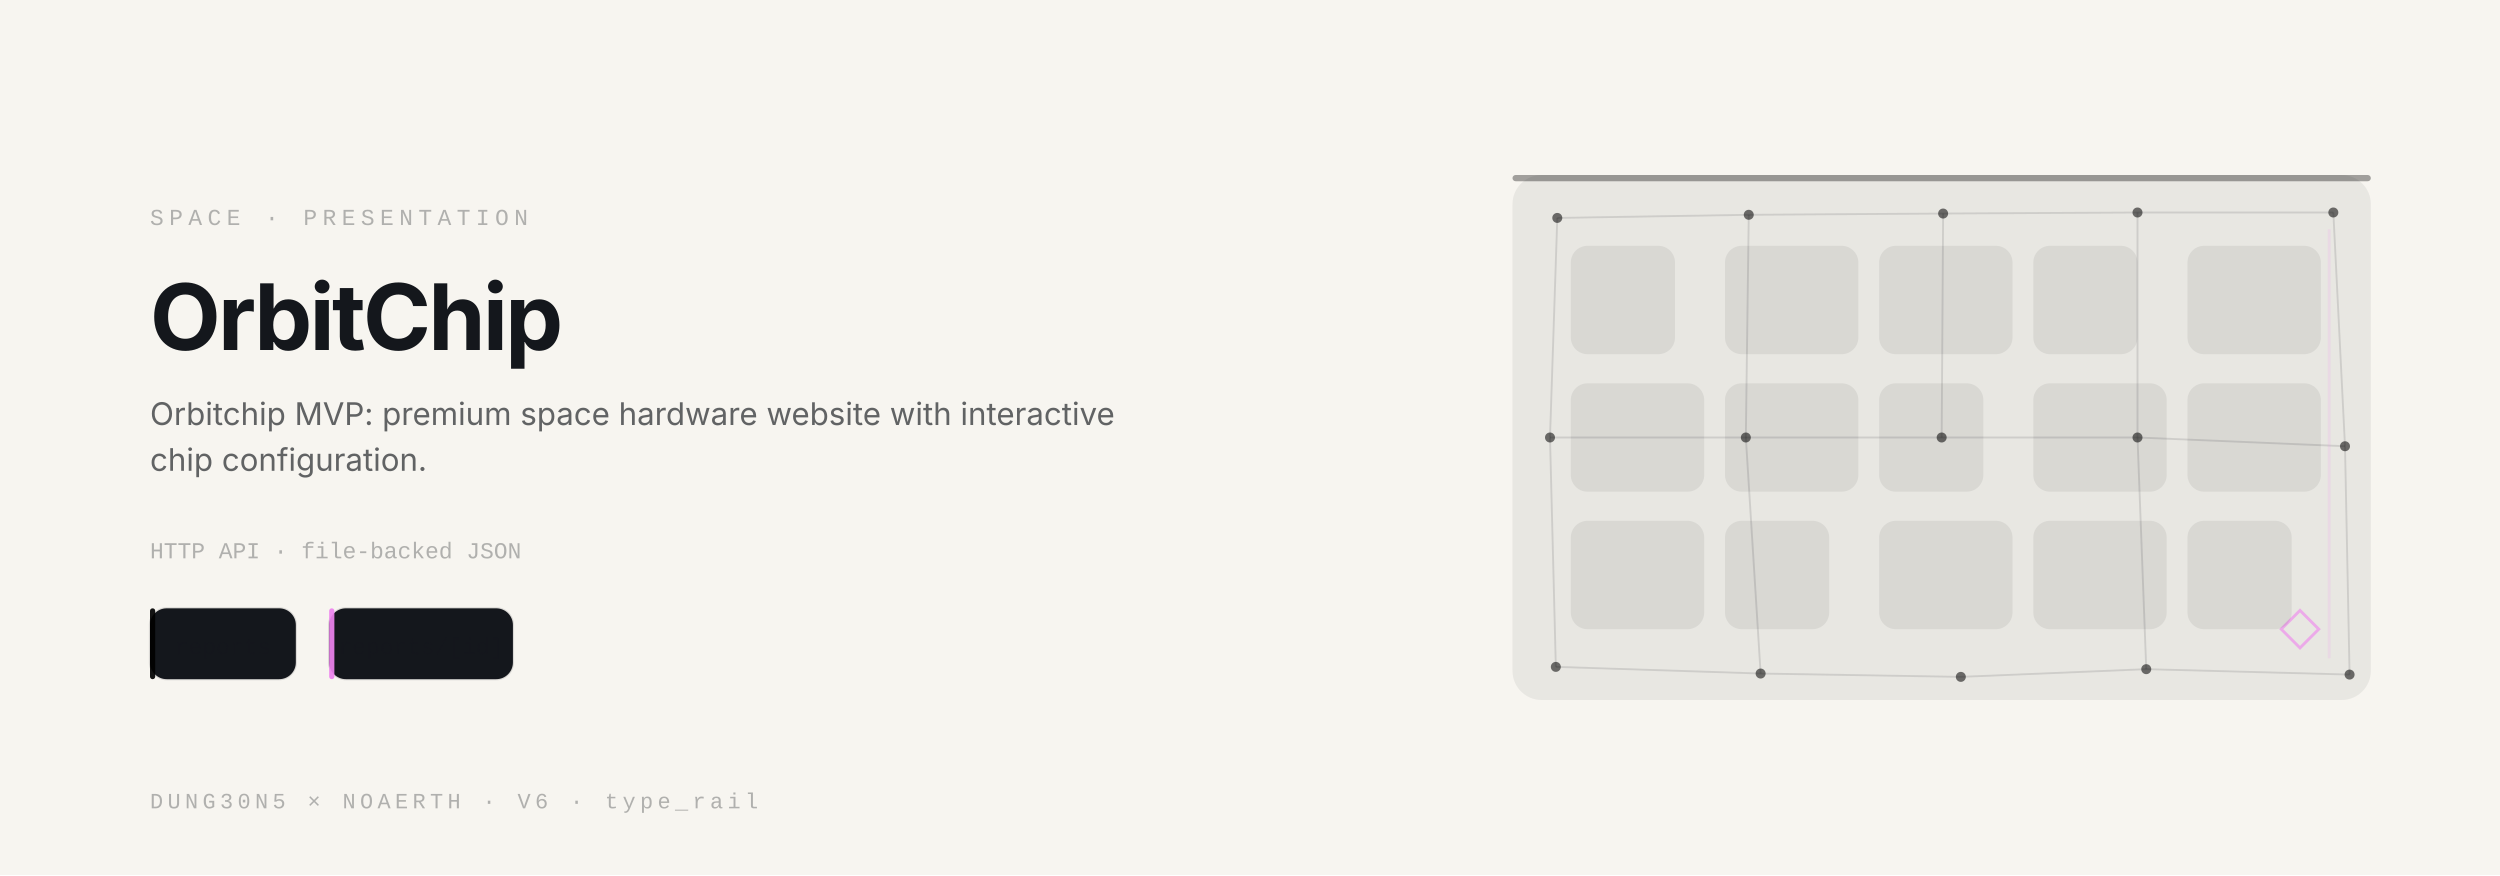
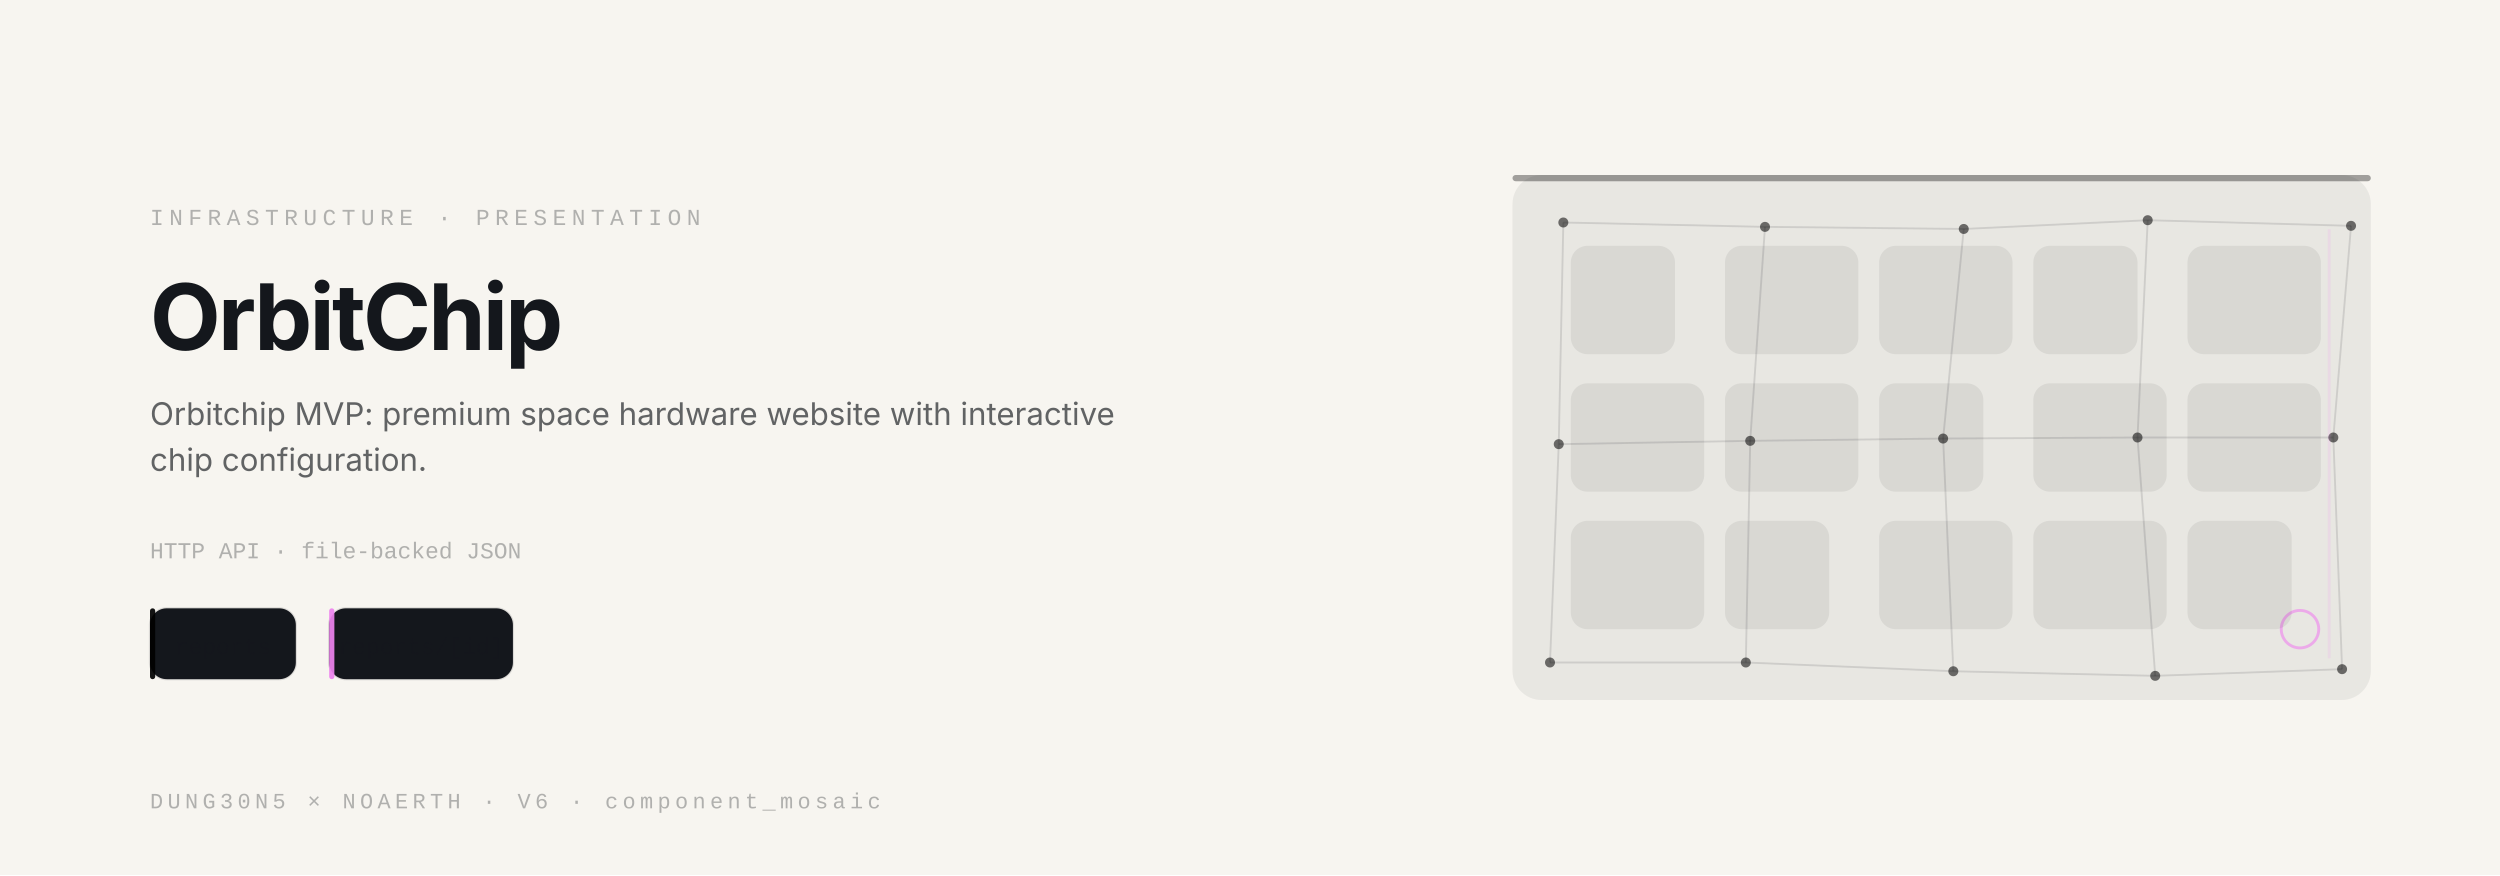
<svg xmlns="http://www.w3.org/2000/svg" viewBox="0 0 1200 420" width="1200" height="420" role="img" aria-label="OrbitChip: a composed grid assembles and a sweep resolves it">
  <rect width="1200" height="420" fill="#f7f5f0" />
-   <text x="72" y="108" font-family="ui-monospace, SFMono-Regular, Menlo, Monaco, Consolas, 'Liberation Mono', monospace" font-size="11" letter-spacing="2.6" fill="#14171c4f">SPACE · PRESENTATION</text>
+   <text x="72" y="108" font-family="ui-monospace, SFMono-Regular, Menlo, Monaco, Consolas, 'Liberation Mono', monospace" font-size="11" letter-spacing="2.6" fill="#14171c4f">INFRASTRUCTURE · PRESENTATION</text>
  <text x="72" y="168" font-family="-apple-system, BlinkMacSystemFont, 'Segoe UI', Inter, Helvetica, Arial, sans-serif" font-size="44" font-weight="660" letter-spacing="-1.2" fill="#14171c">OrbitChip</text>
  <text x="72" y="204" font-family="-apple-system, BlinkMacSystemFont, 'Segoe UI', Inter, Helvetica, Arial, sans-serif" font-size="15" fill="#14171ca8">Orbitchip MVP: premium space hardware website with interactive</text>
  <text x="72" y="226" font-family="-apple-system, BlinkMacSystemFont, 'Segoe UI', Inter, Helvetica, Arial, sans-serif" font-size="15" fill="#14171ca8">chip configuration.</text>
  <text x="72" y="268" font-family="ui-monospace, SFMono-Regular, Menlo, Monaco, Consolas, 'Liberation Mono', monospace" font-size="11" fill="#14171c4f">HTTP API · file-backed JSON</text>
  <rect x="72.0" y="292.0" width="70.0" height="34.0" rx="8" fill="#14171c" stroke="#14171c1f" stroke-width="1.1" />
  <rect x="72.0" y="292.0" width="2.5" height="34.0" rx="1.2" fill="mint" opacity="0.92" />
  <text x="107.0" y="314" font-family="ui-monospace, SFMono-Regular, Menlo, Monaco, Consolas, 'Liberation Mono', monospace" font-size="11" fill="#14171c" fill-opacity="0.82" text-anchor="middle">reports</text>
  <rect x="158.0" y="292.0" width="88.2" height="34.0" rx="8" fill="#14171c" stroke="#14171c1f" stroke-width="1.1" />
  <rect x="158.0" y="292.0" width="2.5" height="34.0" rx="1.2" fill="violet" opacity="0.92" />
  <text x="202.1" y="314" font-family="ui-monospace, SFMono-Regular, Menlo, Monaco, Consolas, 'Liberation Mono', monospace" font-size="11" fill="#14171c" fill-opacity="0.82" text-anchor="middle">reports/[id]</text>
  <rect x="726.0" y="84.0" width="412.0" height="252.0" rx="14" fill="mint" fill-opacity="0.06" />
  <rect x="729.0" y="87.0" width="406.0" height="246.0" rx="12" fill="none" stroke="mint" stroke-width="1" stroke-opacity="0.18" />
-   <line x1="747.5" y1="104.6" x2="839.4" y2="103.1" stroke="#14171c1f" stroke-width="0.9" />
-   <line x1="747.5" y1="104.6" x2="744.0" y2="210.0" stroke="#14171c1f" stroke-width="0.9" />
-   <line x1="839.4" y1="103.1" x2="932.7" y2="102.5" stroke="#14171c1f" stroke-width="0.9" />
-   <line x1="839.4" y1="103.1" x2="838.0" y2="210.0" stroke="#14171c1f" stroke-width="0.9" />
-   <line x1="932.7" y1="102.5" x2="1026.0" y2="102.0" stroke="#14171c1f" stroke-width="0.9" />
-   <line x1="932.7" y1="102.5" x2="932.0" y2="210.0" stroke="#14171c1f" stroke-width="0.9" />
-   <line x1="1026.0" y1="102.0" x2="1120.0" y2="102.0" stroke="#14171c1f" stroke-width="0.9" />
-   <line x1="1026.0" y1="102.0" x2="1026.0" y2="210.0" stroke="#14171c1f" stroke-width="0.9" />
-   <line x1="1120.0" y1="102.0" x2="1125.6" y2="214.2" stroke="#14171c1f" stroke-width="0.9" />
-   <line x1="744.0" y1="210.0" x2="838.0" y2="210.0" stroke="#14171c1f" stroke-width="0.9" />
-   <line x1="744.0" y1="210.0" x2="746.8" y2="320.1" stroke="#14171c1f" stroke-width="0.9" />
-   <line x1="838.0" y1="210.0" x2="932.0" y2="210.0" stroke="#14171c1f" stroke-width="0.9" />
-   <line x1="838.0" y1="210.0" x2="845.1" y2="323.3" stroke="#14171c1f" stroke-width="0.9" />
-   <line x1="932.0" y1="210.0" x2="1026.0" y2="210.0" stroke="#14171c1f" stroke-width="0.9" />
-   <line x1="1026.0" y1="210.0" x2="1125.6" y2="214.2" stroke="#14171c1f" stroke-width="0.9" />
-   <line x1="1026.0" y1="210.0" x2="1030.2" y2="321.2" stroke="#14171c1f" stroke-width="0.9" />
-   <line x1="1125.6" y1="214.2" x2="1127.8" y2="323.8" stroke="#14171c1f" stroke-width="0.9" />
-   <line x1="746.8" y1="320.1" x2="845.1" y2="323.3" stroke="#14171c1f" stroke-width="0.9" />
-   <line x1="845.1" y1="323.3" x2="941.2" y2="324.9" stroke="#14171c1f" stroke-width="0.9" />
-   <line x1="941.2" y1="324.9" x2="1030.2" y2="321.2" stroke="#14171c1f" stroke-width="0.9" />
-   <line x1="1030.2" y1="321.2" x2="1127.8" y2="323.8" stroke="#14171c1f" stroke-width="0.9" />
-   <circle cx="747.5" cy="104.6" r="2.4" fill="mint" opacity="0.55" />
-   <circle cx="839.4" cy="103.1" r="2.4" fill="mint" opacity="0.55" />
-   <circle cx="932.7" cy="102.5" r="2.4" fill="mint" opacity="0.55" />
-   <circle cx="1026.0" cy="102.0" r="2.4" fill="mint" opacity="0.55" />
-   <circle cx="1120.0" cy="102.0" r="2.4" fill="mint" opacity="0.55" />
-   <circle cx="744.0" cy="210.0" r="2.4" fill="mint" opacity="0.55" />
-   <circle cx="838.0" cy="210.0" r="2.4" fill="mint" opacity="0.55" />
-   <circle cx="932.0" cy="210.0" r="2.4" fill="mint" opacity="0.55" />
+   <line x1="750.4" y1="106.8" x2="847.2" y2="108.9" stroke="#14171c1f" stroke-width="0.9" />
+   <line x1="750.4" y1="106.8" x2="748.2" y2="213.2" stroke="#14171c1f" stroke-width="0.9" />
+   <line x1="847.2" y1="108.9" x2="942.6" y2="109.9" stroke="#14171c1f" stroke-width="0.9" />
+   <line x1="847.2" y1="108.9" x2="840.1" y2="211.6" stroke="#14171c1f" stroke-width="0.9" />
+   <line x1="942.6" y1="109.9" x2="1030.9" y2="105.7" stroke="#14171c1f" stroke-width="0.9" />
+   <line x1="942.6" y1="109.9" x2="932.7" y2="210.5" stroke="#14171c1f" stroke-width="0.9" />
+   <line x1="1030.9" y1="105.7" x2="1128.5" y2="108.4" stroke="#14171c1f" stroke-width="0.9" />
+   <line x1="1030.9" y1="105.7" x2="1026.0" y2="210.0" stroke="#14171c1f" stroke-width="0.9" />
+   <line x1="1128.5" y1="108.4" x2="1120.0" y2="210.0" stroke="#14171c1f" stroke-width="0.9" />
+   <line x1="748.2" y1="213.2" x2="840.1" y2="211.6" stroke="#14171c1f" stroke-width="0.9" />
+   <line x1="748.2" y1="213.2" x2="744.0" y2="318.0" stroke="#14171c1f" stroke-width="0.9" />
+   <line x1="840.1" y1="211.6" x2="932.7" y2="210.5" stroke="#14171c1f" stroke-width="0.9" />
+   <line x1="840.1" y1="211.6" x2="838.0" y2="318.0" stroke="#14171c1f" stroke-width="0.9" />
+   <line x1="932.7" y1="210.5" x2="1026.0" y2="210.0" stroke="#14171c1f" stroke-width="0.9" />
+   <line x1="932.7" y1="210.5" x2="937.6" y2="322.2" stroke="#14171c1f" stroke-width="0.9" />
+   <line x1="1026.0" y1="210.0" x2="1120.0" y2="210.0" stroke="#14171c1f" stroke-width="0.9" />
+   <line x1="1026.0" y1="210.0" x2="1034.5" y2="324.4" stroke="#14171c1f" stroke-width="0.9" />
+   <line x1="1120.0" y1="210.0" x2="1124.2" y2="321.2" stroke="#14171c1f" stroke-width="0.9" />
+   <line x1="744.0" y1="318.0" x2="838.0" y2="318.0" stroke="#14171c1f" stroke-width="0.9" />
+   <line x1="838.0" y1="318.0" x2="937.6" y2="322.2" stroke="#14171c1f" stroke-width="0.9" />
+   <line x1="937.6" y1="322.2" x2="1034.5" y2="324.4" stroke="#14171c1f" stroke-width="0.9" />
+   <line x1="1034.5" y1="324.4" x2="1124.2" y2="321.2" stroke="#14171c1f" stroke-width="0.9" />
+   <circle cx="750.4" cy="106.8" r="2.4" fill="mint" opacity="0.55" />
+   <circle cx="847.2" cy="108.9" r="2.4" fill="mint" opacity="0.55" />
+   <circle cx="942.6" cy="109.9" r="2.4" fill="mint" opacity="0.55" />
+   <circle cx="1030.9" cy="105.7" r="2.4" fill="mint" opacity="0.55" />
+   <circle cx="1128.5" cy="108.4" r="2.4" fill="mint" opacity="0.55" />
+   <circle cx="748.2" cy="213.2" r="2.4" fill="mint" opacity="0.55" />
+   <circle cx="840.1" cy="211.6" r="2.4" fill="mint" opacity="0.55" />
+   <circle cx="932.7" cy="210.5" r="2.4" fill="mint" opacity="0.55" />
  <circle cx="1026.0" cy="210.0" r="2.4" fill="mint" opacity="0.55" />
-   <circle cx="1125.6" cy="214.2" r="2.4" fill="mint" opacity="0.55" />
-   <circle cx="746.8" cy="320.1" r="2.4" fill="mint" opacity="0.55" />
-   <circle cx="845.1" cy="323.3" r="2.4" fill="mint" opacity="0.55" />
-   <circle cx="941.2" cy="324.9" r="2.4" fill="mint" opacity="0.55" />
-   <circle cx="1030.2" cy="321.2" r="2.4" fill="mint" opacity="0.55" />
-   <circle cx="1127.8" cy="323.8" r="2.4" fill="mint" opacity="0.55" />
+   <circle cx="1120.0" cy="210.0" r="2.4" fill="mint" opacity="0.55" />
+   <circle cx="744.0" cy="318.0" r="2.4" fill="mint" opacity="0.55" />
+   <circle cx="838.0" cy="318.0" r="2.4" fill="mint" opacity="0.55" />
+   <circle cx="937.6" cy="322.2" r="2.4" fill="mint" opacity="0.55" />
+   <circle cx="1034.5" cy="324.4" r="2.4" fill="mint" opacity="0.55" />
+   <circle cx="1124.2" cy="321.2" r="2.4" fill="mint" opacity="0.55" />
  <rect x="726.0" y="84.0" width="412.0" height="3" rx="1.5" fill="mint" opacity="0.35" />
-   <path d="M1095.0 302.0 l9 -9 l9 9 l-9 9 z" fill="none" stroke="violet" stroke-width="1.4" opacity="0.6" />
+   <circle cx="1104.0" cy="302.0" r="9" fill="none" stroke="violet" stroke-width="1.4" opacity="0.6" />
  <rect x="754" y="118" width="50" height="52" rx="8" fill="mint" fill-opacity="0.08" stroke="mint" stroke-width="1" stroke-opacity="0.4" opacity="0.85" />
  <rect x="828" y="118" width="64" height="52" rx="8" fill="mint" fill-opacity="0.08" stroke="mint" stroke-width="1" stroke-opacity="0.4" opacity="0.85" />
  <rect x="902" y="118" width="64" height="52" rx="8" fill="mint" fill-opacity="0.08" stroke="mint" stroke-width="1" stroke-opacity="0.4" opacity="0.85" />
  <rect x="976" y="118" width="50" height="52" rx="8" fill="mint" fill-opacity="0.08" stroke="mint" stroke-width="1" stroke-opacity="0.4" opacity="0.85" />
  <rect x="1050" y="118" width="64" height="52" rx="8" fill="mint" fill-opacity="0.08" stroke="mint" stroke-width="1" stroke-opacity="0.4" opacity="0.85" />
  <rect x="754" y="184" width="64" height="52" rx="8" fill="mint" fill-opacity="0.08" stroke="mint" stroke-width="1" stroke-opacity="0.4" opacity="0.85" />
  <rect x="828" y="184" width="64" height="52" rx="8" fill="mint" fill-opacity="0.08" stroke="mint" stroke-width="1" stroke-opacity="0.4" opacity="0.85" />
  <rect x="902" y="184" width="50" height="52" rx="8" fill="mint" fill-opacity="0.08" stroke="mint" stroke-width="1" stroke-opacity="0.4" opacity="0.85" />
  <rect x="976" y="184" width="64" height="52" rx="8" fill="mint" fill-opacity="0.08" stroke="mint" stroke-width="1" stroke-opacity="0.4" opacity="0.85" />
  <rect x="1050" y="184" width="64" height="52" rx="8" fill="mint" fill-opacity="0.08" stroke="mint" stroke-width="1" stroke-opacity="0.4" opacity="0.85" />
  <rect x="754" y="250" width="64" height="52" rx="8" fill="mint" fill-opacity="0.08" stroke="mint" stroke-width="1" stroke-opacity="0.4" opacity="0.85" />
  <rect x="828" y="250" width="50" height="52" rx="8" fill="mint" fill-opacity="0.08" stroke="mint" stroke-width="1" stroke-opacity="0.4" opacity="0.85" />
  <rect x="902" y="250" width="64" height="52" rx="8" fill="mint" fill-opacity="0.08" stroke="mint" stroke-width="1" stroke-opacity="0.4" opacity="0.85" />
  <rect x="976" y="250" width="64" height="52" rx="8" fill="mint" fill-opacity="0.08" stroke="mint" stroke-width="1" stroke-opacity="0.4" opacity="0.85" />
  <rect x="1050" y="250" width="50" height="52" rx="8" fill="mint" fill-opacity="0.08" stroke="mint" stroke-width="1" stroke-opacity="0.4" opacity="0.85" />
  <line x1="1118" y1="110" x2="1118" y2="316" stroke="violet" stroke-width="1.4" opacity="0.14" />
-   <text x="72" y="388" font-family="ui-monospace, SFMono-Regular, Menlo, Monaco, Consolas, 'Liberation Mono', monospace" font-size="10.5" letter-spacing="2.1" fill="#14171c4f">DUNG30N5 × NOAERTH · V6 · type_rail</text>
+   <text x="72" y="388" font-family="ui-monospace, SFMono-Regular, Menlo, Monaco, Consolas, 'Liberation Mono', monospace" font-size="10.5" letter-spacing="2.1" fill="#14171c4f">DUNG30N5 × NOAERTH · V6 · component_mosaic</text>
</svg>
